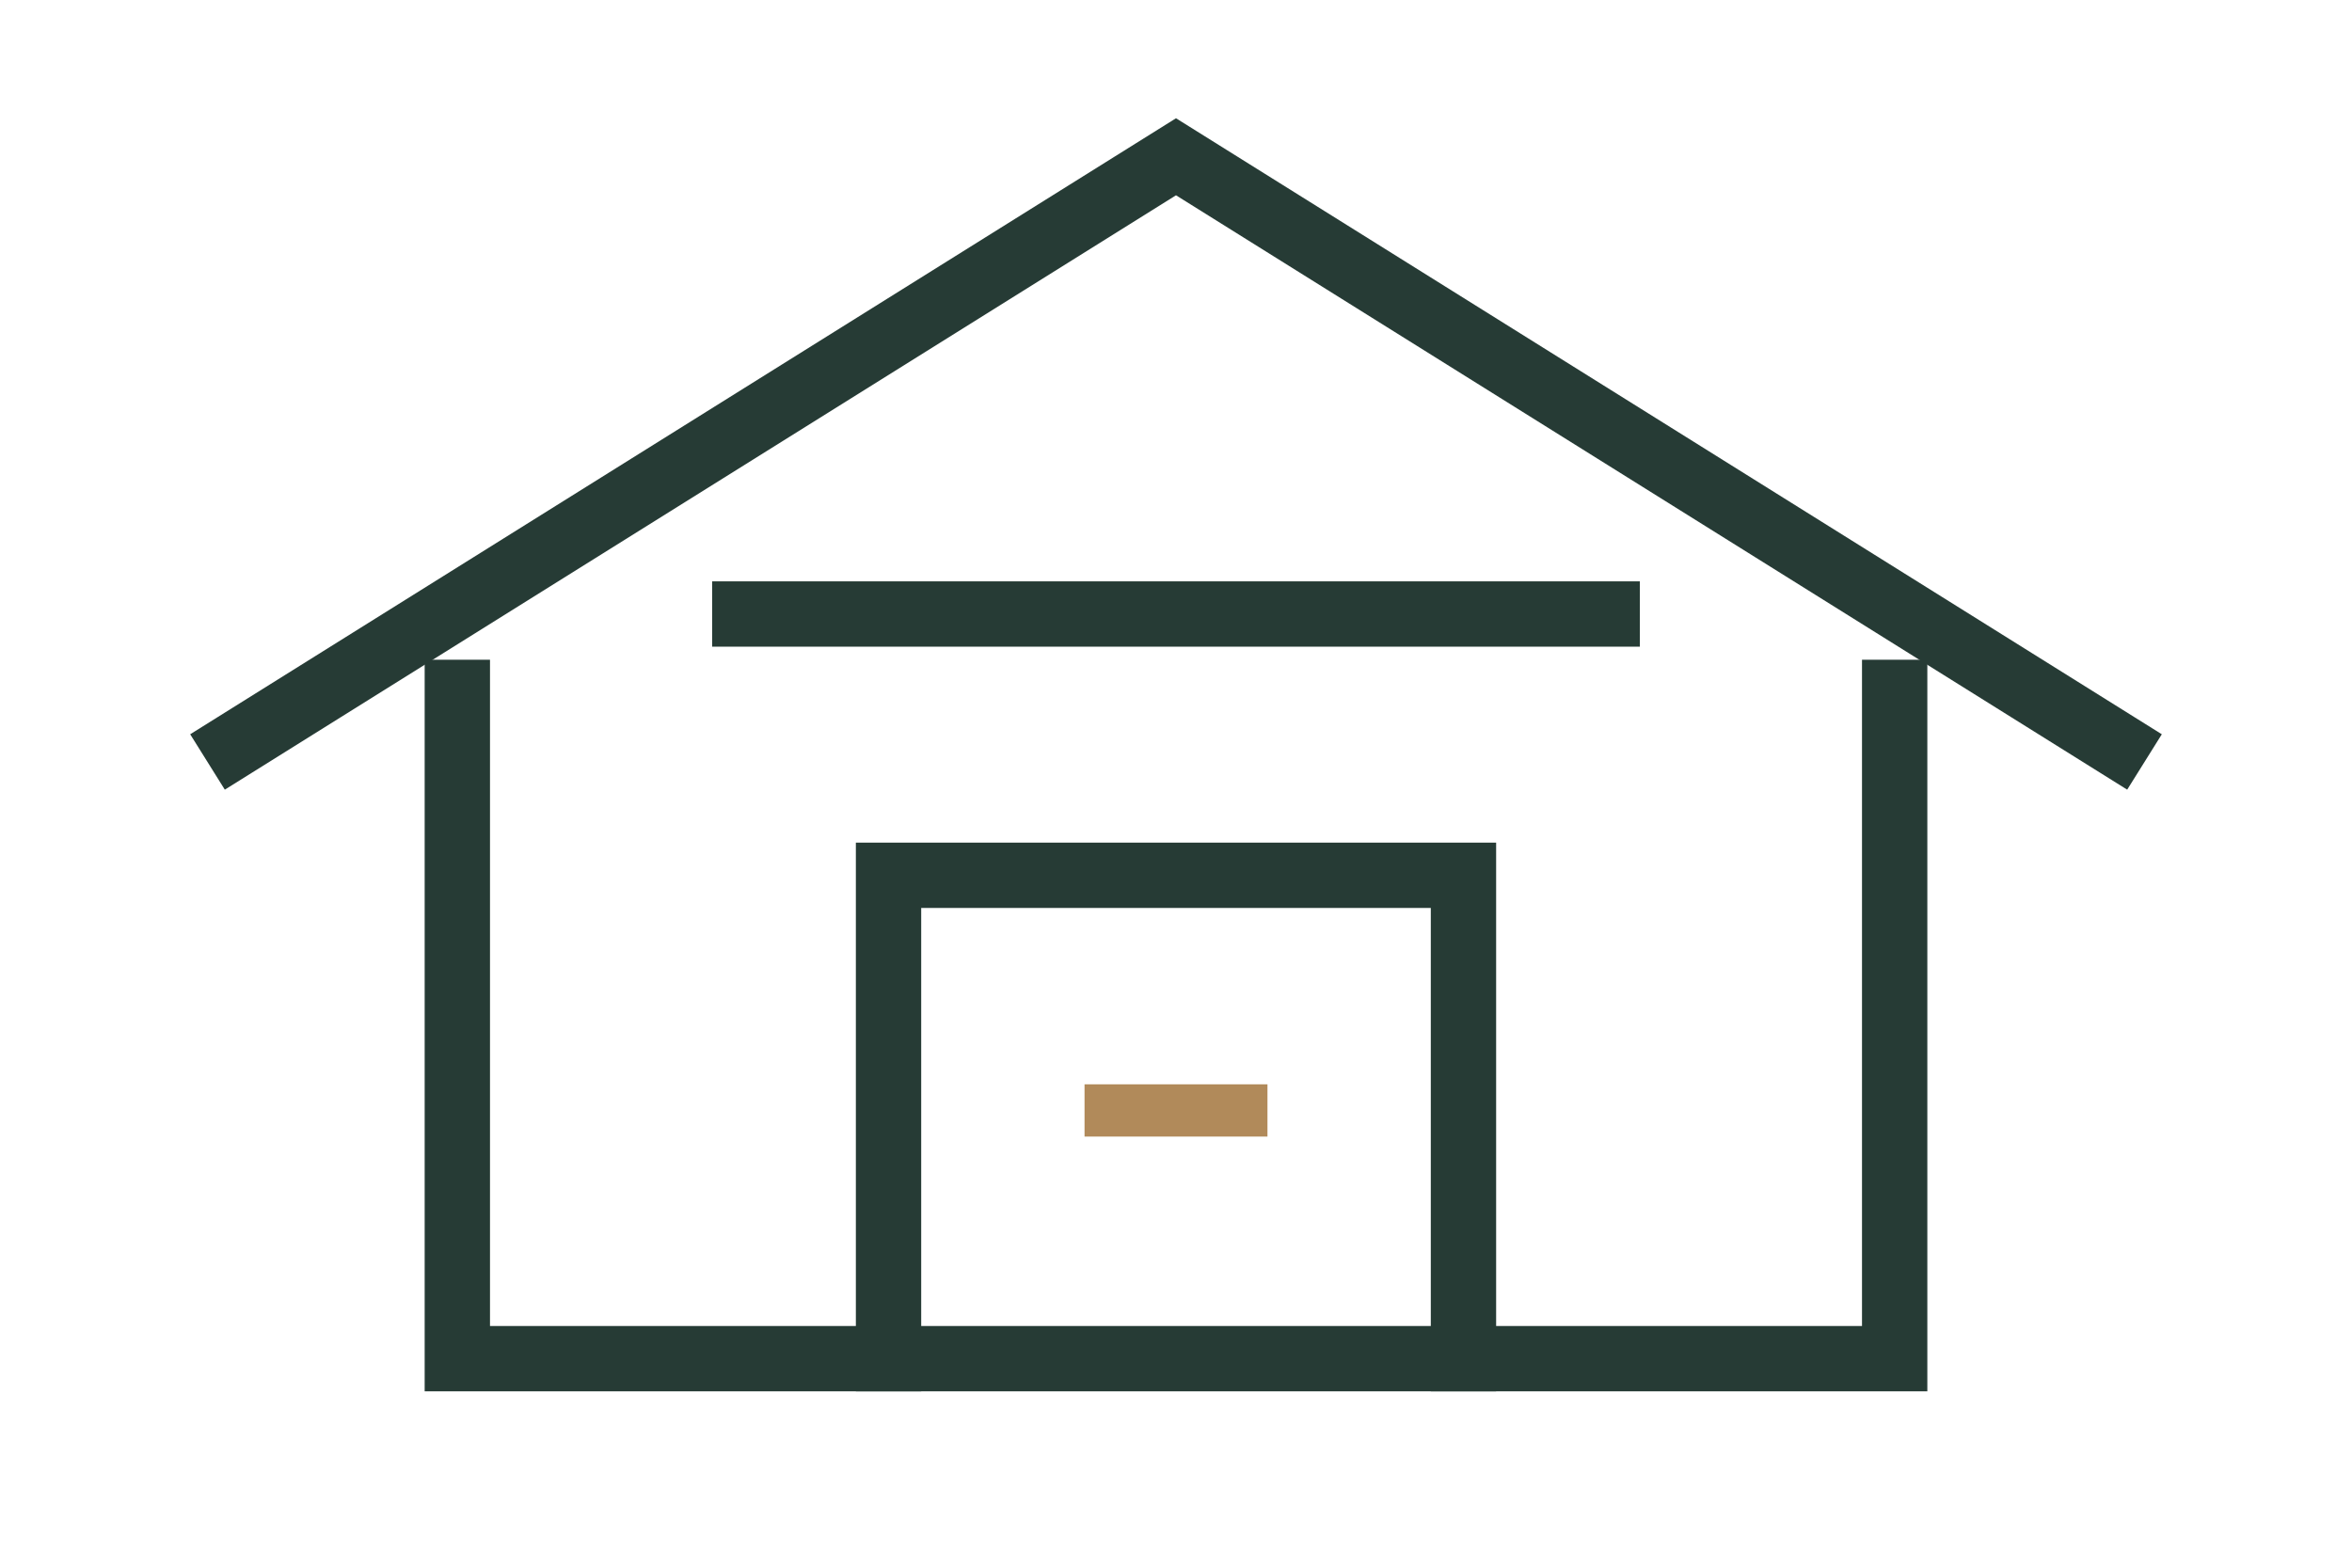
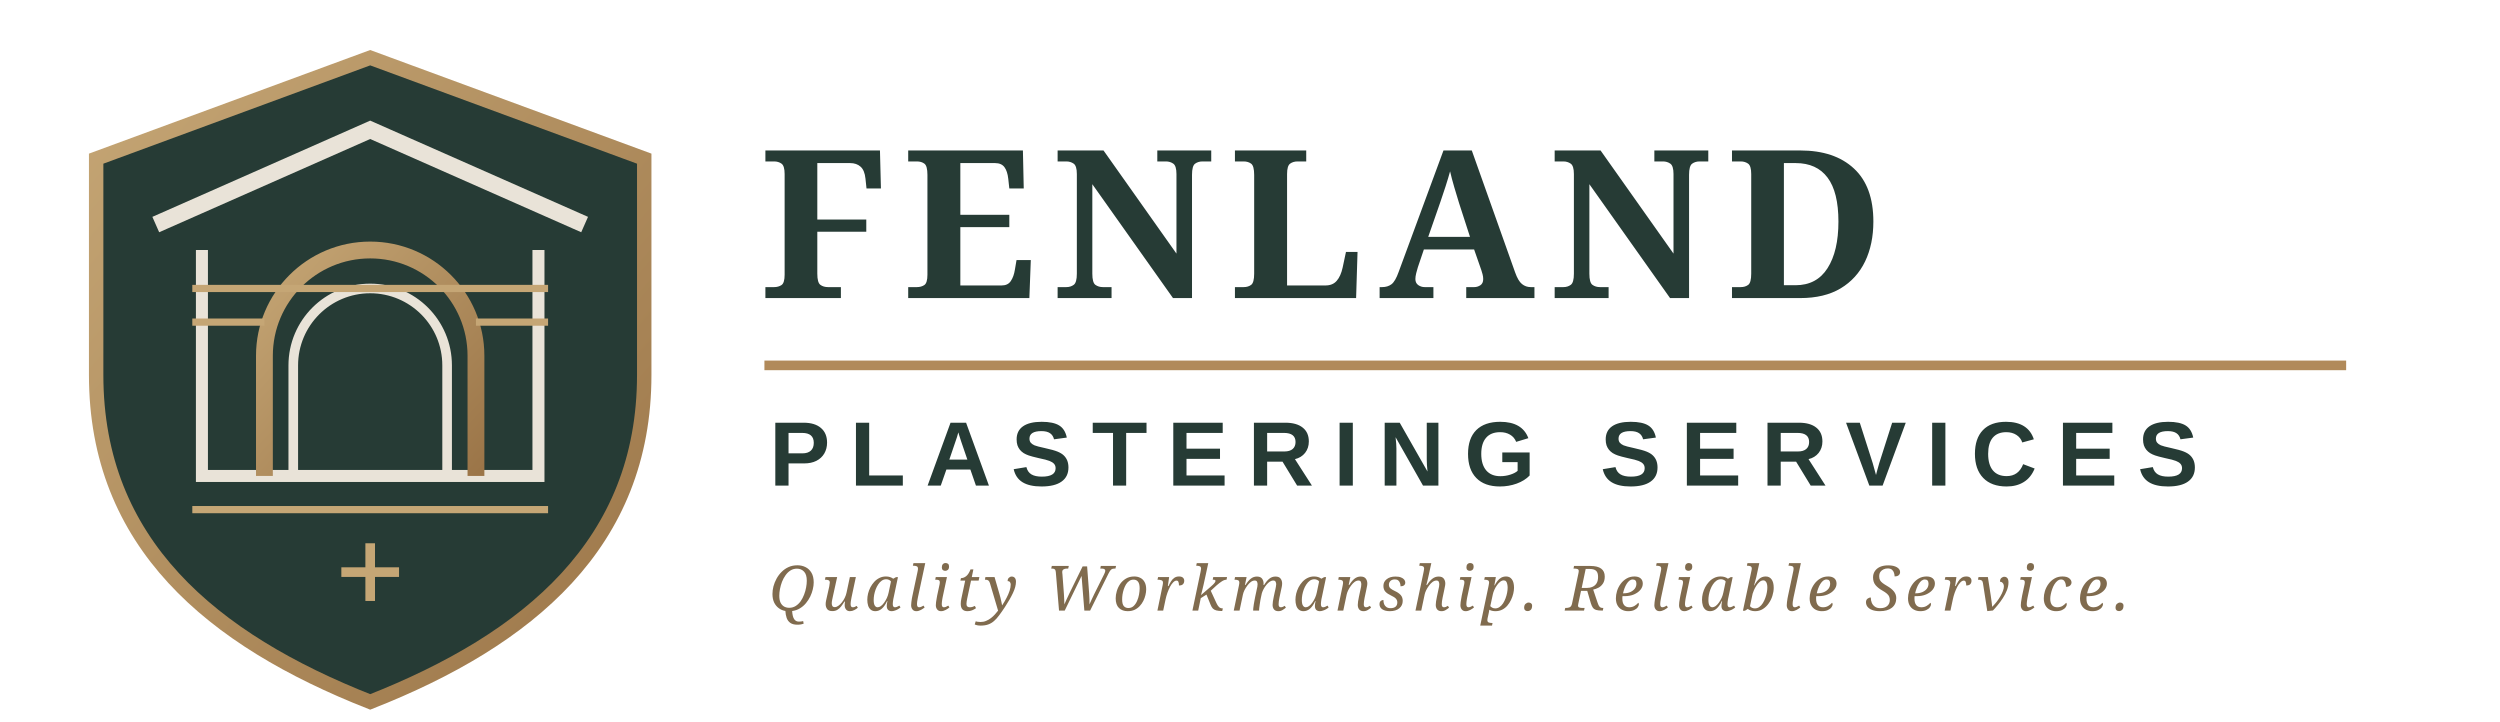
- <svg xmlns="http://www.w3.org/2000/svg" viewBox="0 0 180 120" role="img" aria-labelledby="title desc">
-   <g fill="none" stroke="#263b35" stroke-width="5" stroke-linecap="square" stroke-linejoin="miter">
-     <path d="M18 57 90 12l72 45" />
-     <path d="M35 53v51h110V53" />
-     <path d="M68 104V67h44v37" />
-     <path d="M57 47h66" />
+ <svg xmlns="http://www.w3.org/2000/svg" viewBox="0 0 520 150" role="img" aria-labelledby="title desc">
+   <defs>
+     <linearGradient id="gold" x1="0" x2="1" y1="0" y2="1">
+       <stop offset="0" stop-color="#c5a675" />
+       <stop offset="1" stop-color="#9b7548" />
+     </linearGradient>
+   </defs>
+   <g transform="translate(12 8)">
+     <path d="M65 4 122 25v45c0 35-24 55-57 68C32 125 8 105 8 70V25Z" fill="#263b35" stroke="url(#gold)" stroke-width="3" />
+     <path d="M22 38 65 19l43 19" fill="none" stroke="#e9e3d8" stroke-width="3.5" stroke-linecap="square" />
+     <path d="M30 44v47h70V44" fill="none" stroke="#e9e3d8" stroke-width="2.5" />
+     <path d="M43 91V66a22 22 0 0 1 44 0v25" fill="none" stroke="url(#gold)" stroke-width="3.5" />
+     <path d="M49 91V68a16 16 0 0 1 32 0v23" fill="none" stroke="#e9e3d8" stroke-width="2" />
+     <path d="M28 52h74M28 59h15m59 0H87M28 98h74" stroke="#c5a675" stroke-width="1.5" />
+     <path d="M65 105v12m-6-6h12" stroke="#c5a675" stroke-width="2" />
  </g>
-   <path d="M85 85h10" stroke="#b18a5a" stroke-width="4" stroke-linecap="square" />
+   <g fill="#263b35">
+     <text x="158" y="62" font-family="Georgia,serif" font-size="43" font-weight="bold" letter-spacing="3">FENLAND</text>
+     <path d="M159 76h329" stroke="#b18a5a" stroke-width="2" />
+     <text x="160" y="101" font-family="Arial,sans-serif" font-size="19" font-weight="bold" letter-spacing="4.1">PLASTERING SERVICES</text>
+     <text x="160" y="127" font-family="Georgia,serif" font-size="13" font-style="italic" letter-spacing="1.2" fill="#806b4e">Quality Workmanship. Reliable Service.</text>
+   </g>
</svg>
